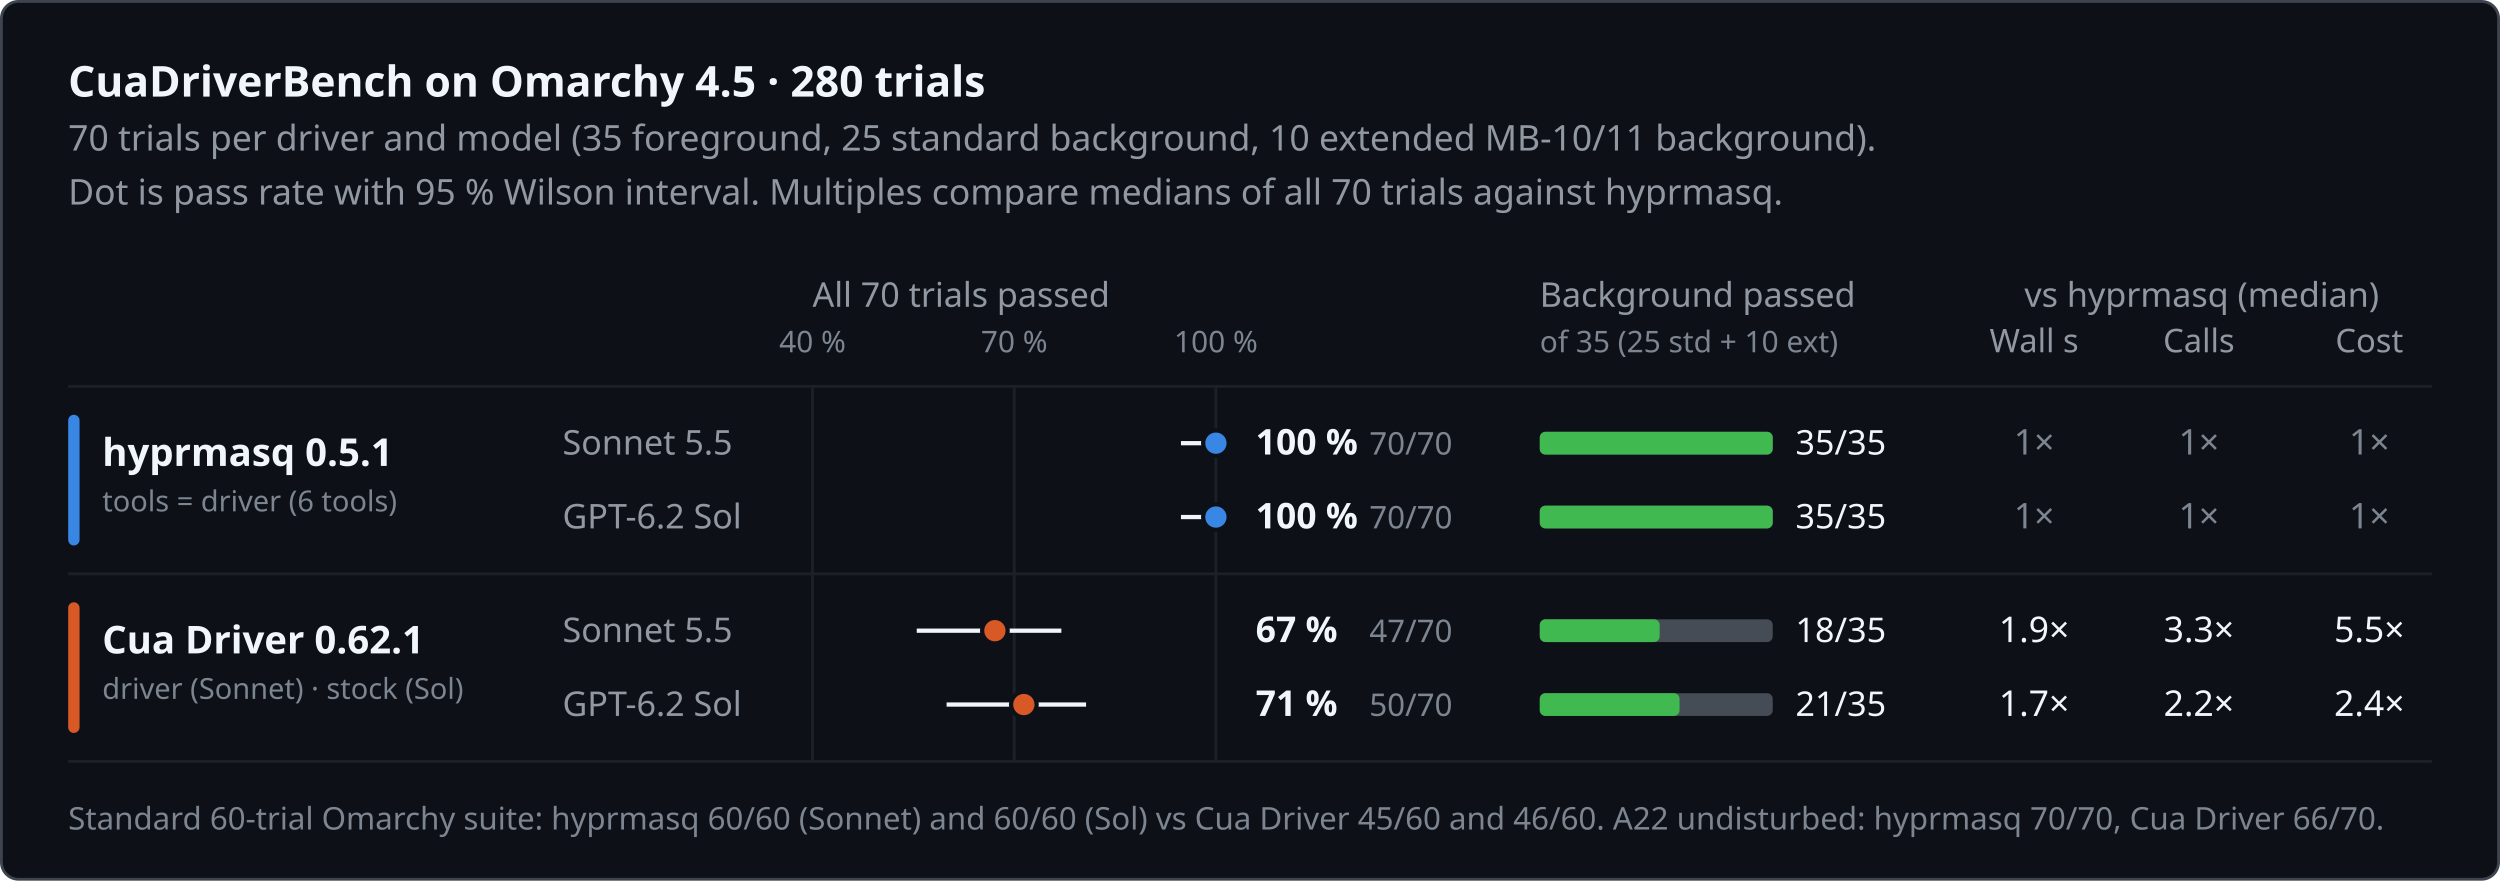
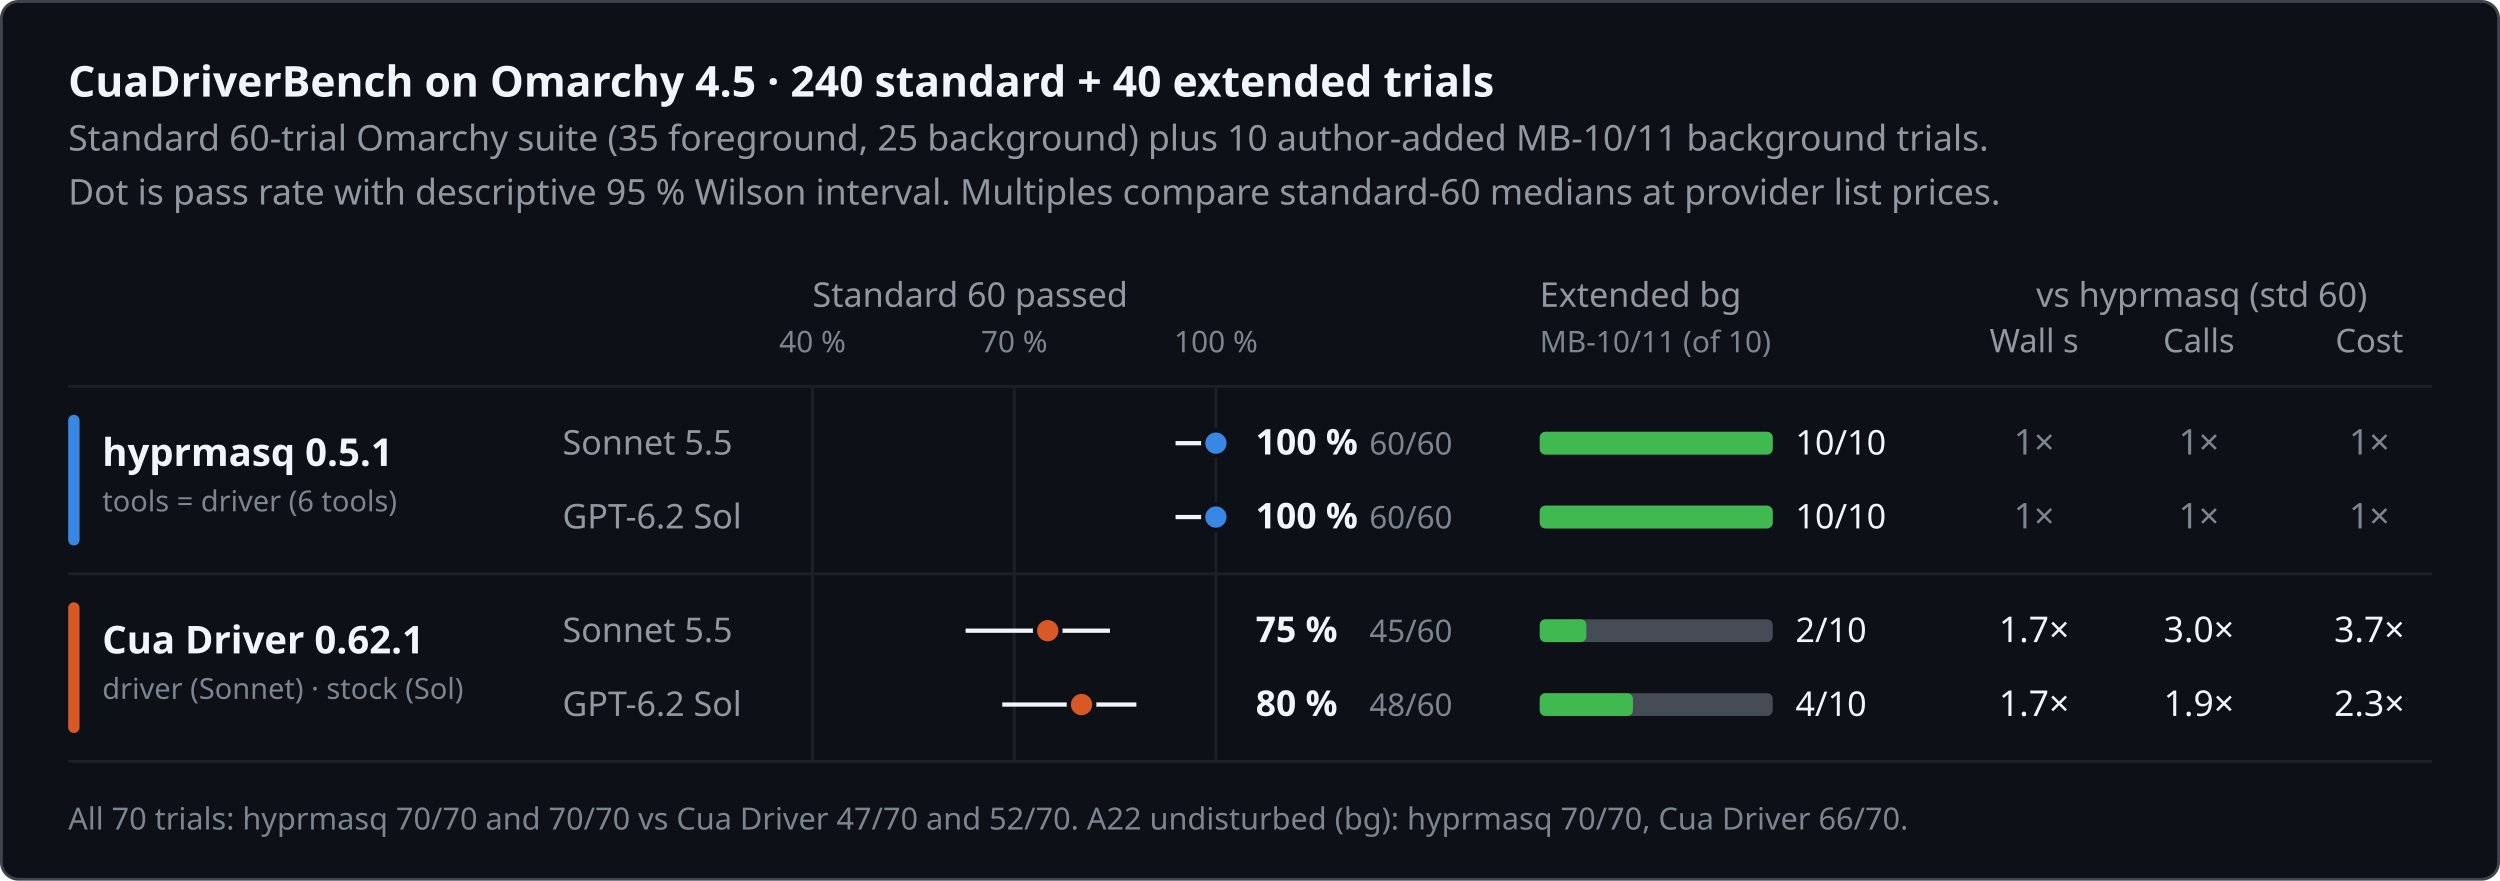
- <svg xmlns="http://www.w3.org/2000/svg" width="880" height="310" viewBox="0 0 880 310" role="img" aria-label="CuaDriverBench on Omarchy 4.5 across 280 trials (Claude Sonnet 5.5 and GPT-6.2 Sol): pass rate with 95 % Wilson interval on all 70 trials, background pass bar, and wall time, tool calls and list-price cost as multiples of hyprmasq 0.5.1.">
+ <svg xmlns="http://www.w3.org/2000/svg" width="880" height="310" viewBox="0 0 880 310" role="img" aria-label="CuaDriverBench on Omarchy 4.5 across 280 trials (Claude Sonnet 5.5 and GPT-6.2 Sol): standard 60-trial Omarchy suite pass rate with descriptive 95 % Wilson interval, extended MB-10/11 background pass bar, and standard-suite median wall time, tool calls and API list-price cost as multiples of hyprmasq 0.5.1.">
  <style>text{font-family:-apple-system, BlinkMacSystemFont, "Segoe UI", "Noto Sans", Helvetica, Arial, sans-serif;font-variant-numeric:tabular-nums}.t{fill:#f0f6fc}.t2{fill:#9198a1}.m{fill:#7d8590}.bg{fill:#0d1117;stroke:#3d444d}.grid{stroke:#1c2128;stroke-width:1}.axis{stroke:#3d444d;stroke-width:1}.out{fill:#454c56}.pass{fill:#3fb950}.dot0{fill:#3987e5;stroke:#0d1117;stroke-width:1.5}.dot1{fill:#d95926;stroke:#0d1117;stroke-width:1.5}.ring1{fill:#0d1117;stroke:#d95926;stroke-width:1.75}.dot{fill:#d1d7e0;stroke:#0d1117;stroke-width:1.5}.whisker{stroke:#f0f6fc;stroke-width:1.5}.range{stroke:#3d444d;stroke-width:1.5}.s0{fill:#3987e5}.s1{fill:#d95926}.s6{fill:#9085e9}.s7{fill:#e66767}</style>
  <rect x="0.5" y="0.5" width="879" height="309" rx="6" class="bg" />
-   <text x="24" y="34" class="t" font-size="15" font-weight="600">CuaDriverBench on Omarchy 4.5 · 280 trials</text>
-   <text x="24" y="53" class="t2" font-size="12.5">70 trials per driver and model (35 foreground, 25 standard background, 10 extended MB-10/11 background).</text>
-   <text x="24" y="72" class="t2" font-size="12.5">Dot is pass rate with 95 % Wilson interval. Multiples compare medians of all 70 trials against hyprmasq.</text>
-   <text x="286" y="108" class="t2" font-size="12">All 70 trials passed</text>
+   <text x="24" y="34" class="t" font-size="15" font-weight="600">CuaDriverBench on Omarchy 4.5 · 240 standard + 40 extended trials</text>
+   <text x="24" y="53" class="t2" font-size="12.5">Standard 60-trial Omarchy suite (35 foreground, 25 background) plus 10 author-added MB-10/11 background trials.</text>
+   <text x="24" y="72" class="t2" font-size="12.5">Dot is pass rate with descriptive 95 % Wilson interval. Multiples compare standard-60 medians at provider list prices.</text>
+   <text x="286" y="108" class="t2" font-size="12">Standard 60 passed</text>
  <text x="286" y="124" class="m" font-size="10.5" text-anchor="middle">40 %</text>
  <line x1="286" y1="136" x2="286" y2="268" class="grid" />
  <text x="357" y="124" class="m" font-size="10.5" text-anchor="middle">70 %</text>
  <line x1="357" y1="136" x2="357" y2="268" class="grid" />
  <text x="428" y="124" class="m" font-size="10.5" text-anchor="middle">100 %</text>
  <line x1="428" y1="136" x2="428" y2="268" class="grid" />
-   <text x="542" y="108" class="t2" font-size="12">Background passed</text>
-   <text x="542" y="124" class="m" font-size="10.5">of 35 (25 std + 10 ext)</text>
-   <text x="775" y="108" class="t2" font-size="12" text-anchor="middle">vs hyprmasq (median)</text>
+   <text x="542" y="108" class="t2" font-size="12">Extended bg</text>
+   <text x="542" y="124" class="m" font-size="10.5">MB-10/11 (of 10)</text>
+   <text x="775" y="108" class="t2" font-size="12" text-anchor="middle">vs hyprmasq (std 60)</text>
  <text x="716" y="124" class="t2" font-size="11.5" text-anchor="middle">Wall s</text>
  <text x="774" y="124" class="t2" font-size="11.5" text-anchor="middle">Calls</text>
  <text x="834" y="124" class="t2" font-size="11.5" text-anchor="middle">Cost</text>
  <line x1="24" y1="136" x2="856" y2="136" class="grid" />
  <rect x="24" y="146" width="4" height="46" class="s0" rx="2" />
  <text x="36" y="164" class="t" font-size="13.5" font-weight="600">hyprmasq 0.5.1</text>
  <text x="36" y="180" class="m" font-size="10.2">tools = driver (6 tools)</text>
  <text x="198" y="160" class="t2" font-size="12">Sonnet 5.5</text>
-   <line x1="415.7" y1="156" x2="428" y2="156" class="whisker" />
+   <line x1="413.8" y1="156" x2="428" y2="156" class="whisker" />
  <circle cx="428" cy="156" r="4.5" class="dot0" />
  <text x="442" y="160" class="t" font-size="12.5" font-weight="600">100 %</text>
-   <text x="482" y="160" class="m" font-size="11">70/70</text>
+   <text x="482" y="160" class="m" font-size="11">60/60</text>
  <rect x="542" y="152" width="82" height="8" class="out" rx="2" />
  <rect x="542" y="152" width="82" height="8" class="pass" rx="2" />
-   <text x="632" y="160" class="t" font-size="12">35/35</text>
+   <text x="632" y="160" class="t" font-size="12">10/10</text>
  <text x="716" y="160" class="m" font-size="12.5" text-anchor="middle">1×</text>
  <text x="774" y="160" class="m" font-size="12.5" text-anchor="middle">1×</text>
  <text x="834" y="160" class="m" font-size="12.5" text-anchor="middle">1×</text>
  <text x="198" y="186" class="t2" font-size="12">GPT-6.2 Sol</text>
-   <line x1="415.7" y1="182" x2="428" y2="182" class="whisker" />
+   <line x1="413.8" y1="182" x2="428" y2="182" class="whisker" />
  <circle cx="428" cy="182" r="4.5" class="dot0" />
  <text x="442" y="186" class="t" font-size="12.5" font-weight="600">100 %</text>
-   <text x="482" y="186" class="m" font-size="11">70/70</text>
+   <text x="482" y="186" class="m" font-size="11">60/60</text>
  <rect x="542" y="178" width="82" height="8" class="out" rx="2" />
  <rect x="542" y="178" width="82" height="8" class="pass" rx="2" />
-   <text x="632" y="186" class="t" font-size="12">35/35</text>
+   <text x="632" y="186" class="t" font-size="12">10/10</text>
  <text x="716" y="186" class="m" font-size="12.5" text-anchor="middle">1×</text>
  <text x="774" y="186" class="m" font-size="12.5" text-anchor="middle">1×</text>
  <text x="834" y="186" class="m" font-size="12.5" text-anchor="middle">1×</text>
  <line x1="24" y1="202" x2="856" y2="202" class="grid" />
  <rect x="24" y="212" width="4" height="46" class="s1" rx="2" />
  <text x="36" y="230" class="t" font-size="13.5" font-weight="600">Cua Driver 0.62.1</text>
  <text x="36" y="246" class="m" font-size="10.2">driver (Sonnet) · stock (Sol)</text>
  <text x="198" y="226" class="t2" font-size="12">Sonnet 5.5</text>
-   <line x1="322.7" y1="222" x2="373.6" y2="222" class="whisker" />
-   <circle cx="350.2" cy="222" r="4.5" class="dot1" />
-   <text x="442" y="226" class="t" font-size="12.5" font-weight="600">67 %</text>
-   <text x="482" y="226" class="m" font-size="11">47/70</text>
+   <line x1="339.9" y1="222" x2="390.7" y2="222" class="whisker" />
+   <circle cx="368.8" cy="222" r="4.5" class="dot1" />
+   <text x="442" y="226" class="t" font-size="12.5" font-weight="600">75 %</text>
+   <text x="482" y="226" class="m" font-size="11">45/60</text>
  <rect x="542" y="218" width="82" height="8" class="out" rx="2" />
-   <rect x="542" y="218" width="42.2" height="8" class="pass" rx="2" />
-   <text x="632" y="226" class="t" font-size="12">18/35</text>
-   <text x="716" y="226" class="t" font-size="12.5" text-anchor="middle">1.9×</text>
-   <text x="774" y="226" class="t" font-size="12.5" text-anchor="middle">3.3×</text>
-   <text x="834" y="226" class="t" font-size="12.5" text-anchor="middle">5.5×</text>
+   <rect x="542" y="218" width="16.4" height="8" class="pass" rx="2" />
+   <text x="632" y="226" class="t" font-size="12">2/10</text>
+   <text x="716" y="226" class="t" font-size="12.5" text-anchor="middle">1.7×</text>
+   <text x="774" y="226" class="t" font-size="12.5" text-anchor="middle">3.0×</text>
+   <text x="834" y="226" class="t" font-size="12.5" text-anchor="middle">3.7×</text>
  <text x="198" y="252" class="t2" font-size="12">GPT-6.2 Sol</text>
-   <line x1="333.2" y1="248" x2="382.3" y2="248" class="whisker" />
-   <circle cx="360.4" cy="248" r="4.5" class="dot1" />
-   <text x="442" y="252" class="t" font-size="12.5" font-weight="600">71 %</text>
-   <text x="482" y="252" class="m" font-size="11">50/70</text>
+   <line x1="352.8" y1="248" x2="400" y2="248" class="whisker" />
+   <circle cx="380.7" cy="248" r="4.5" class="dot1" />
+   <text x="442" y="252" class="t" font-size="12.5" font-weight="600">80 %</text>
+   <text x="482" y="252" class="m" font-size="11">48/60</text>
  <rect x="542" y="244" width="82" height="8" class="out" rx="2" />
-   <rect x="542" y="244" width="49.2" height="8" class="pass" rx="2" />
-   <text x="632" y="252" class="t" font-size="12">21/35</text>
+   <rect x="542" y="244" width="32.8" height="8" class="pass" rx="2" />
+   <text x="632" y="252" class="t" font-size="12">4/10</text>
  <text x="716" y="252" class="t" font-size="12.5" text-anchor="middle">1.7×</text>
-   <text x="774" y="252" class="t" font-size="12.5" text-anchor="middle">2.2×</text>
-   <text x="834" y="252" class="t" font-size="12.5" text-anchor="middle">2.4×</text>
+   <text x="774" y="252" class="t" font-size="12.5" text-anchor="middle">1.9×</text>
+   <text x="834" y="252" class="t" font-size="12.5" text-anchor="middle">2.3×</text>
  <line x1="24" y1="268" x2="856" y2="268" class="grid" />
-   <text x="24" y="292" class="m" font-size="11">Standard 60-trial Omarchy suite: hyprmasq 60/60 (Sonnet) and 60/60 (Sol) vs Cua Driver 45/60 and 46/60. A22 undisturbed: hyprmasq 70/70, Cua Driver 66/70.</text>
+   <text x="24" y="292" class="m" font-size="10.8">All 70 trials: hyprmasq 70/70 and 70/70 vs Cua Driver 47/70 and 52/70. A22 undisturbed (bg): hyprmasq 70/70, Cua Driver 66/70.</text>
</svg>
